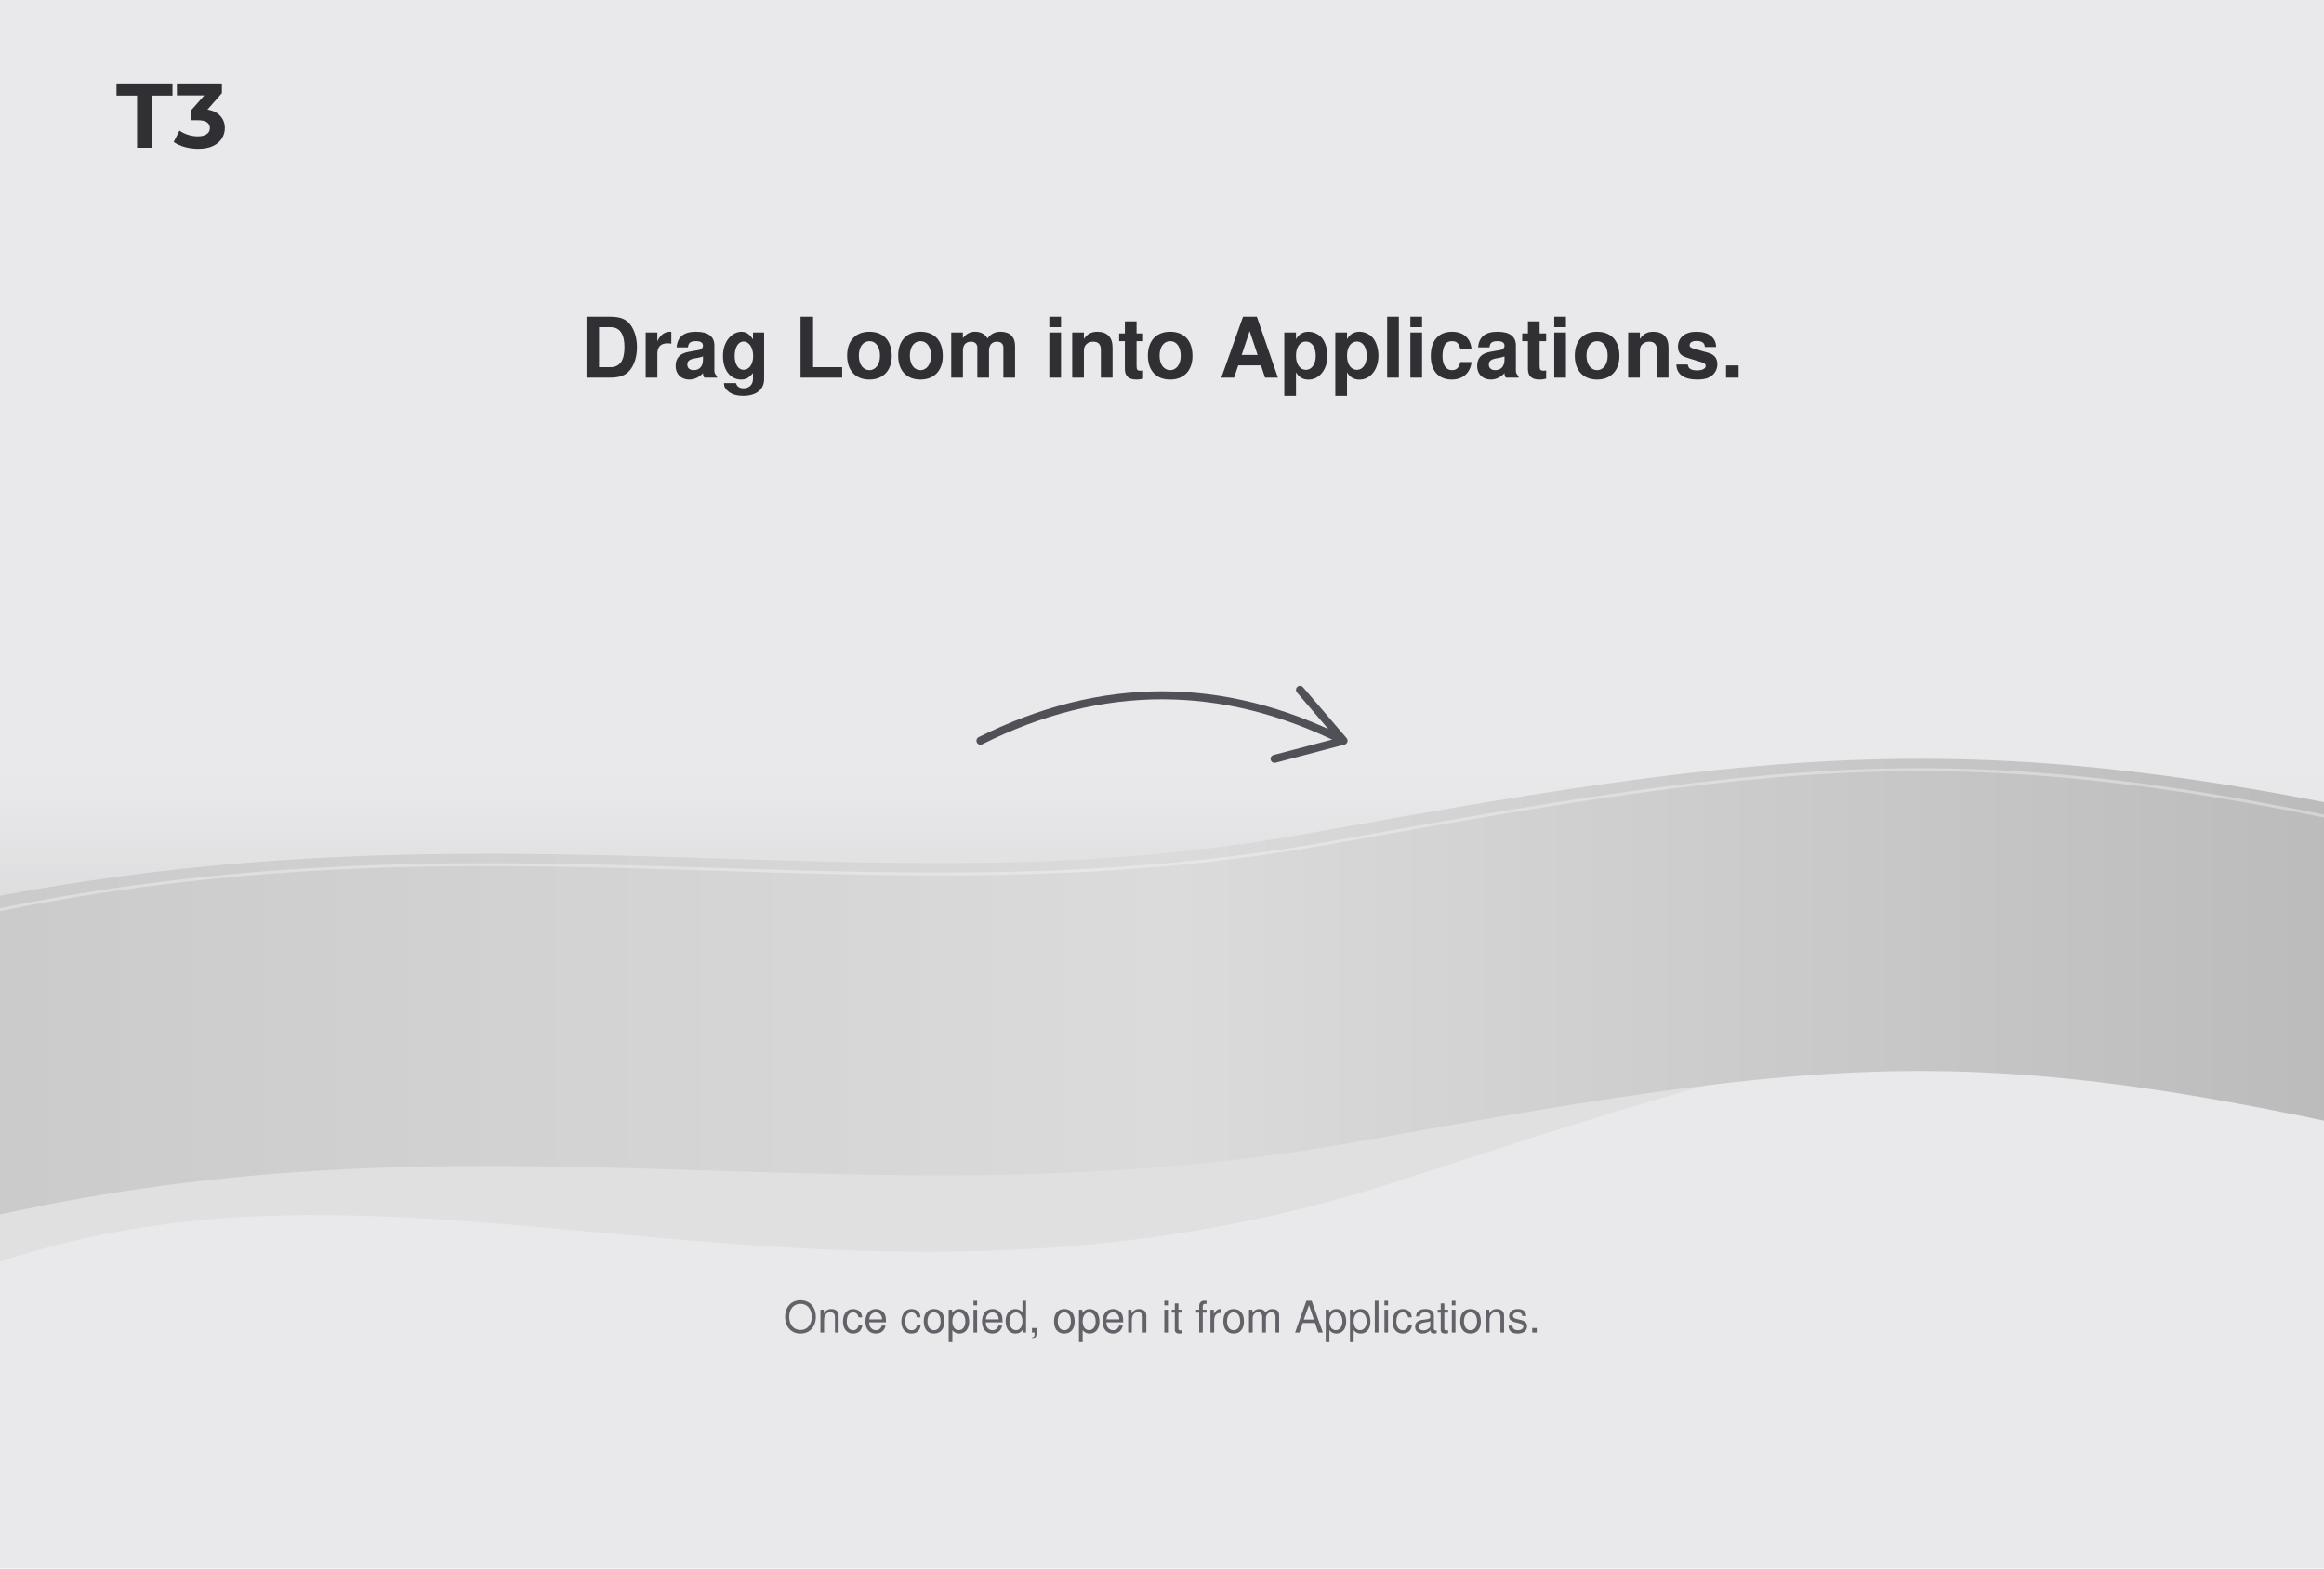
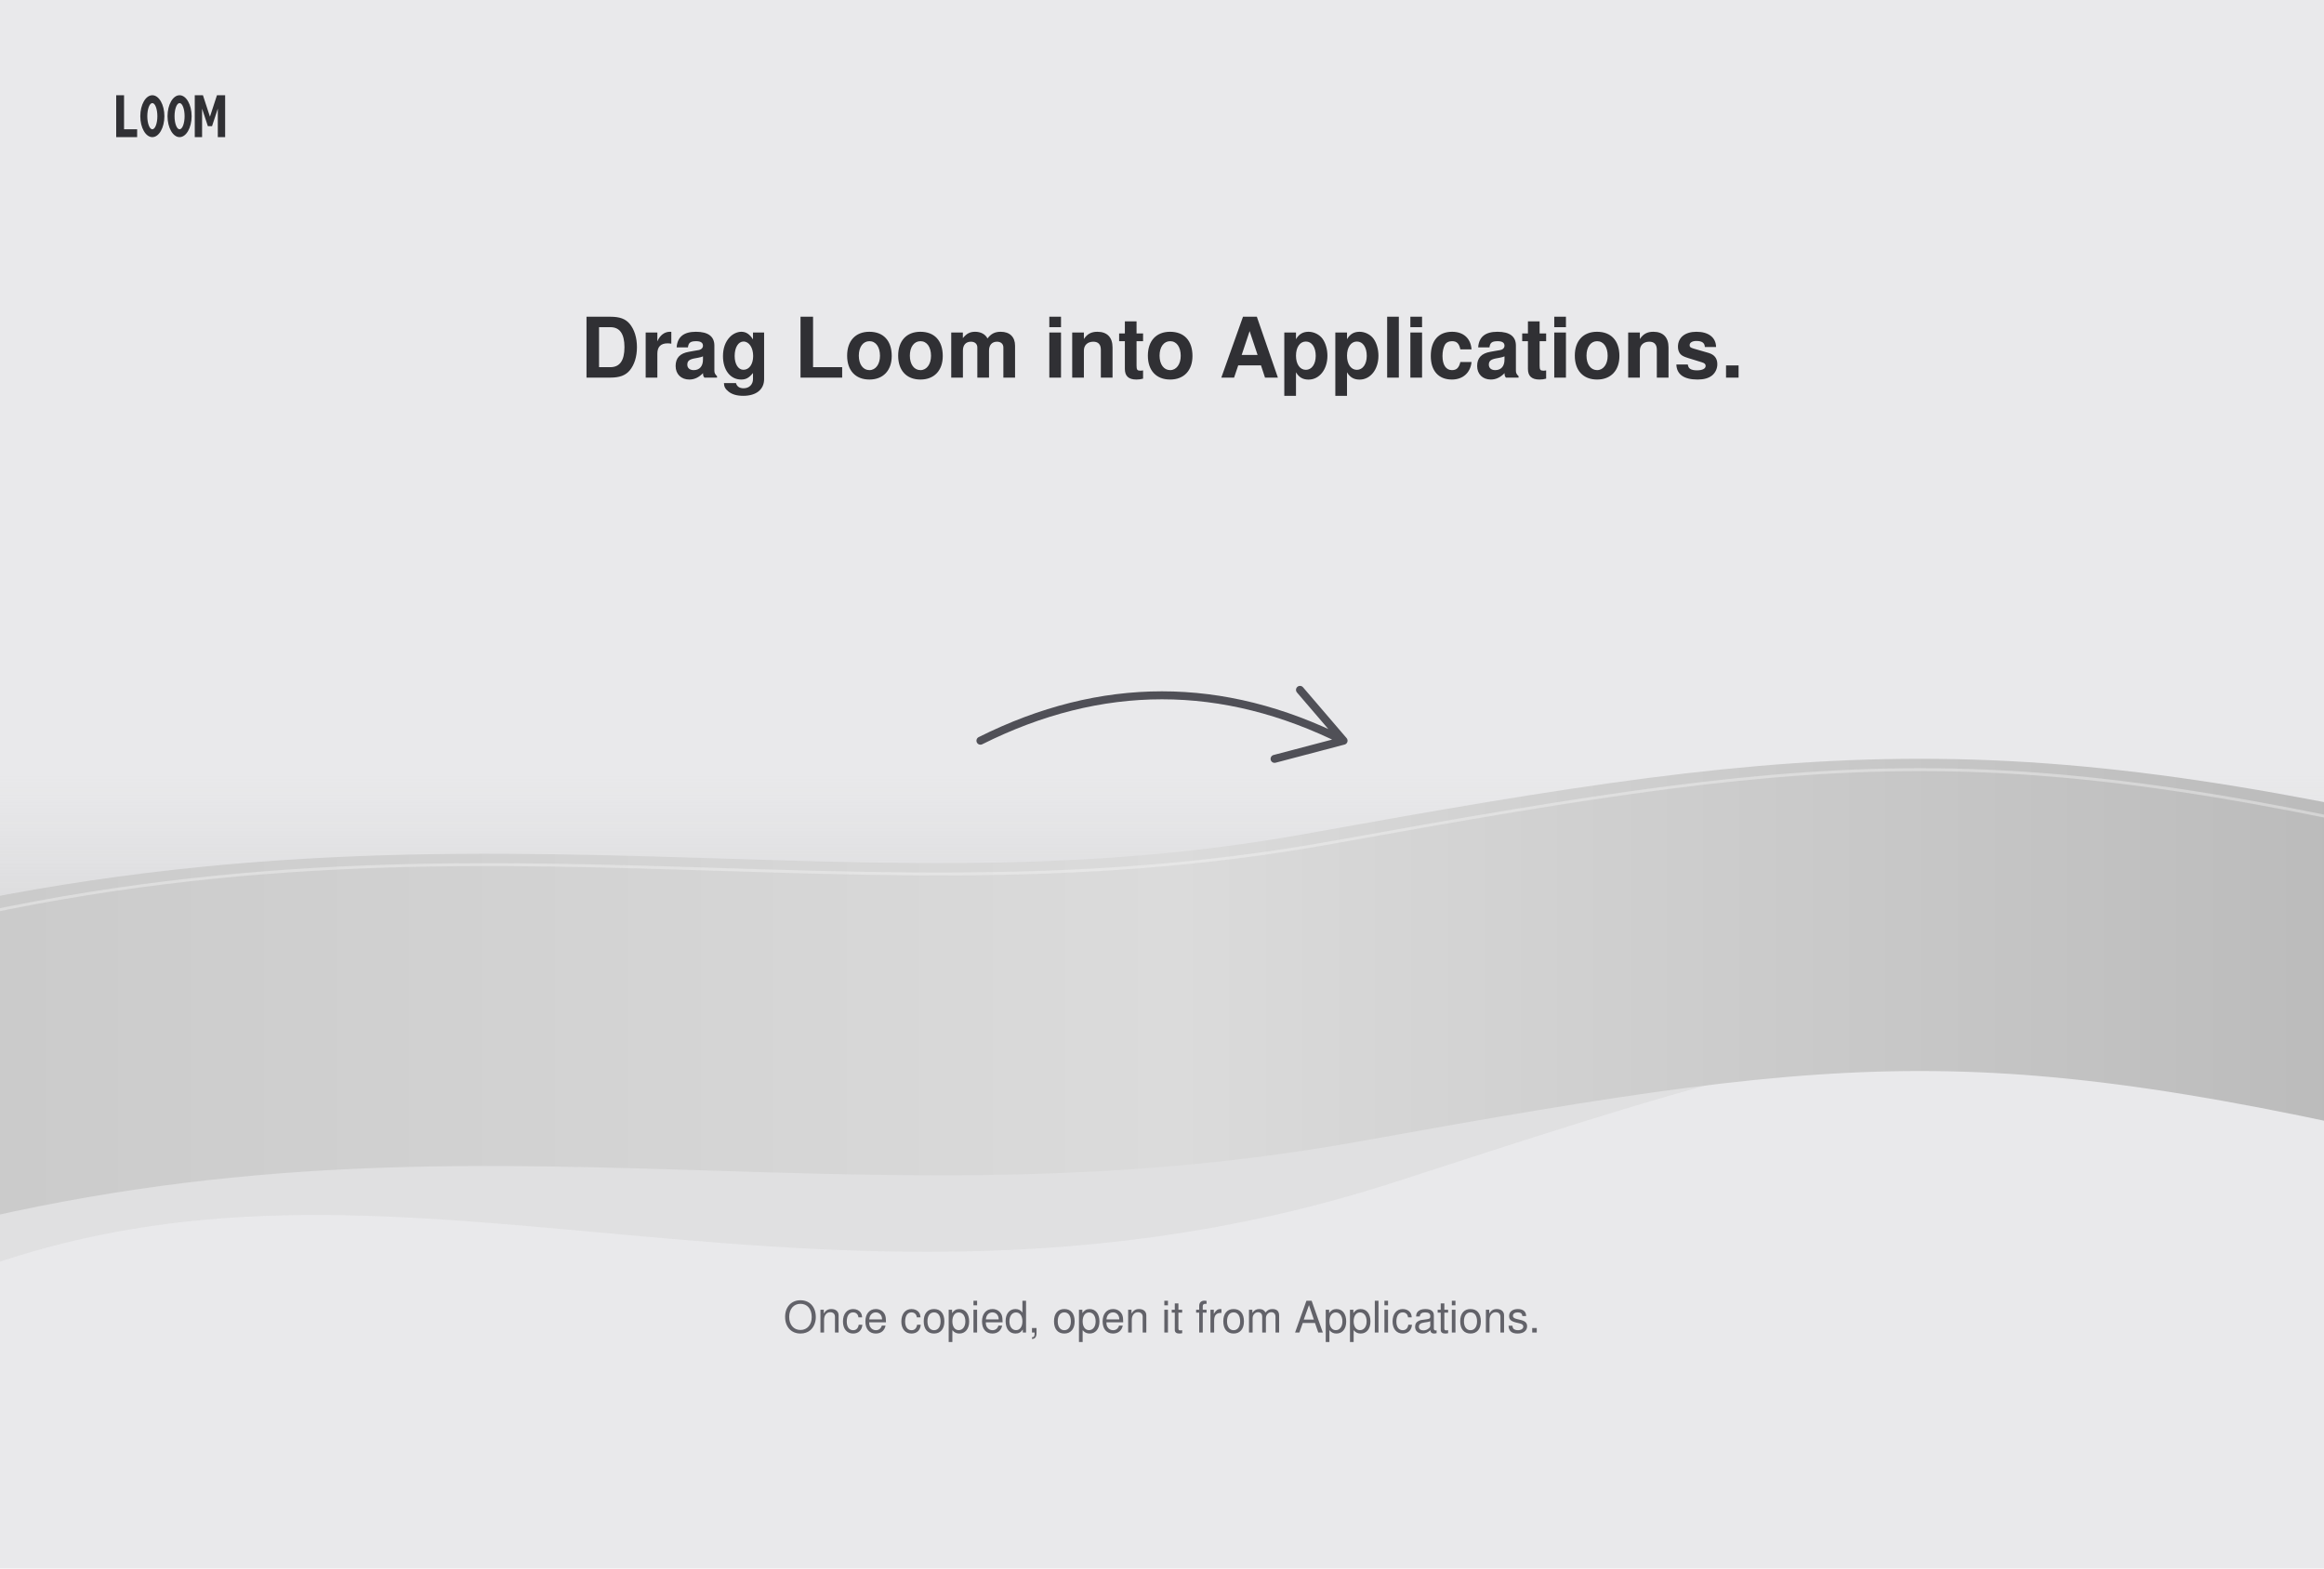
<svg xmlns="http://www.w3.org/2000/svg" width="1280" height="864" viewBox="0 0 640 432">
  <defs>
    <linearGradient id="veil" x1="0" y1="0" x2="0" y2="1">
      <stop stop-color="#B7B7B7" stop-opacity="0" />
      <stop offset=".55" stop-color="#A5A5A5" stop-opacity=".24" />
      <stop offset="1" stop-color="#D1D1D1" stop-opacity=".4" />
    </linearGradient>
    <linearGradient id="silk" x1="0" y1="0" x2="1" y2="0">
      <stop stop-color="#C8C8C8" />
      <stop offset=".5" stop-color="#DBDBDB" />
      <stop offset="1" stop-color="#B5B5B5" />
    </linearGradient>
  </defs>
  <rect width="640" height="432" fill="#E9E9EB" />
  <path d="M-60 293C95 220 214 304 362 256S559 191 707 257" stroke="url(#veil)" stroke-width="146" fill="none" opacity="1" stroke-linecap="round" stroke-linejoin="round" />
  <path d="M-60 306C113 252 223 298 367 272S553 242 707 280" stroke="url(#silk)" stroke-width="86" fill="none" opacity="1" stroke-linecap="round" stroke-linejoin="round" />
  <path d="M-60 266C113 212 223 258 367 232S553 202 707 240" stroke="#F5F5F5" stroke-width="0.8" fill="none" opacity="0.42" stroke-linecap="round" stroke-linejoin="round" />
-   <svg x="32" y="23" width="30" height="18" viewBox="15.531 37 94.394 56.96" fill="#303034">
-     <path d="M33.451 93V47.56H15.531V37H64.331V47.56H46.411V93H33.451ZM86.725 93.96C82.832 93.96 78.965 93.453 75.125 92.44C71.285 91.373 68.032 89.88 65.365 87.96L70.405 78.04C72.539 79.587 75.019 80.813 77.845 81.72C80.672 82.627 83.525 83.08 86.405 83.08C89.659 83.08 92.219 82.44 94.085 81.16C95.952 79.88 96.885 78.12 96.885 75.88C96.885 73.747 96.059 72.067 94.405 70.84C92.752 69.613 90.085 69 86.405 69H80.485V60.44L96.085 42.76L97.525 47.4H68.165V37H107.365V45.4L91.845 63.08L85.285 59.32H89.045C95.925 59.32 101.125 60.867 104.645 63.96C108.165 67.053 109.925 71.027 109.925 75.88C109.925 79.027 109.099 81.987 107.445 84.76C105.792 87.48 103.259 89.693 99.845 91.4C96.432 93.107 92.059 93.96 86.725 93.96Z" />
+   <svg x="32" y="23" width="30" height="18" viewBox="12 44 104 40" fill="#303034">
+     <path d="M12 44H19.5V76.5H32V84H12V44ZM46.5 44A11.5 20 0 1 1 46.5 84A11.5 20 0 1 1 46.5 44ZM46.5 51.5A4.8 12.5 0 1 0 46.5 76.5A4.8 12.5 0 1 0 46.5 51.5ZM72.5 44A11.5 20 0 1 1 72.5 84A11.5 20 0 1 1 72.5 44ZM72.5 51.5A4.8 12.5 0 1 0 72.5 76.5A4.8 12.5 0 1 0 72.5 51.5ZM87 84V44H94.8L101.5 64.5L108.2 44H116V84H109V56.8L103.5 73.5H99.5L94 56.8V84H87Z" />
  </svg>
  <text x="320" y="104" fill="#303034" font-family="Helvetica" font-size="23" font-weight="700" text-anchor="middle">Drag Loom into Applications.</text>
  <path d="M270 204Q320 179 370 204M358 190L370 204L351 209" stroke="#505057" stroke-width="2.2" fill="none" opacity="1" stroke-linecap="round" stroke-linejoin="round" />
  <text x="320" y="367" fill="#626269" font-family="Helvetica" font-size="12" font-weight="400" text-anchor="middle">Once copied, open it from Applications.</text>
</svg>
